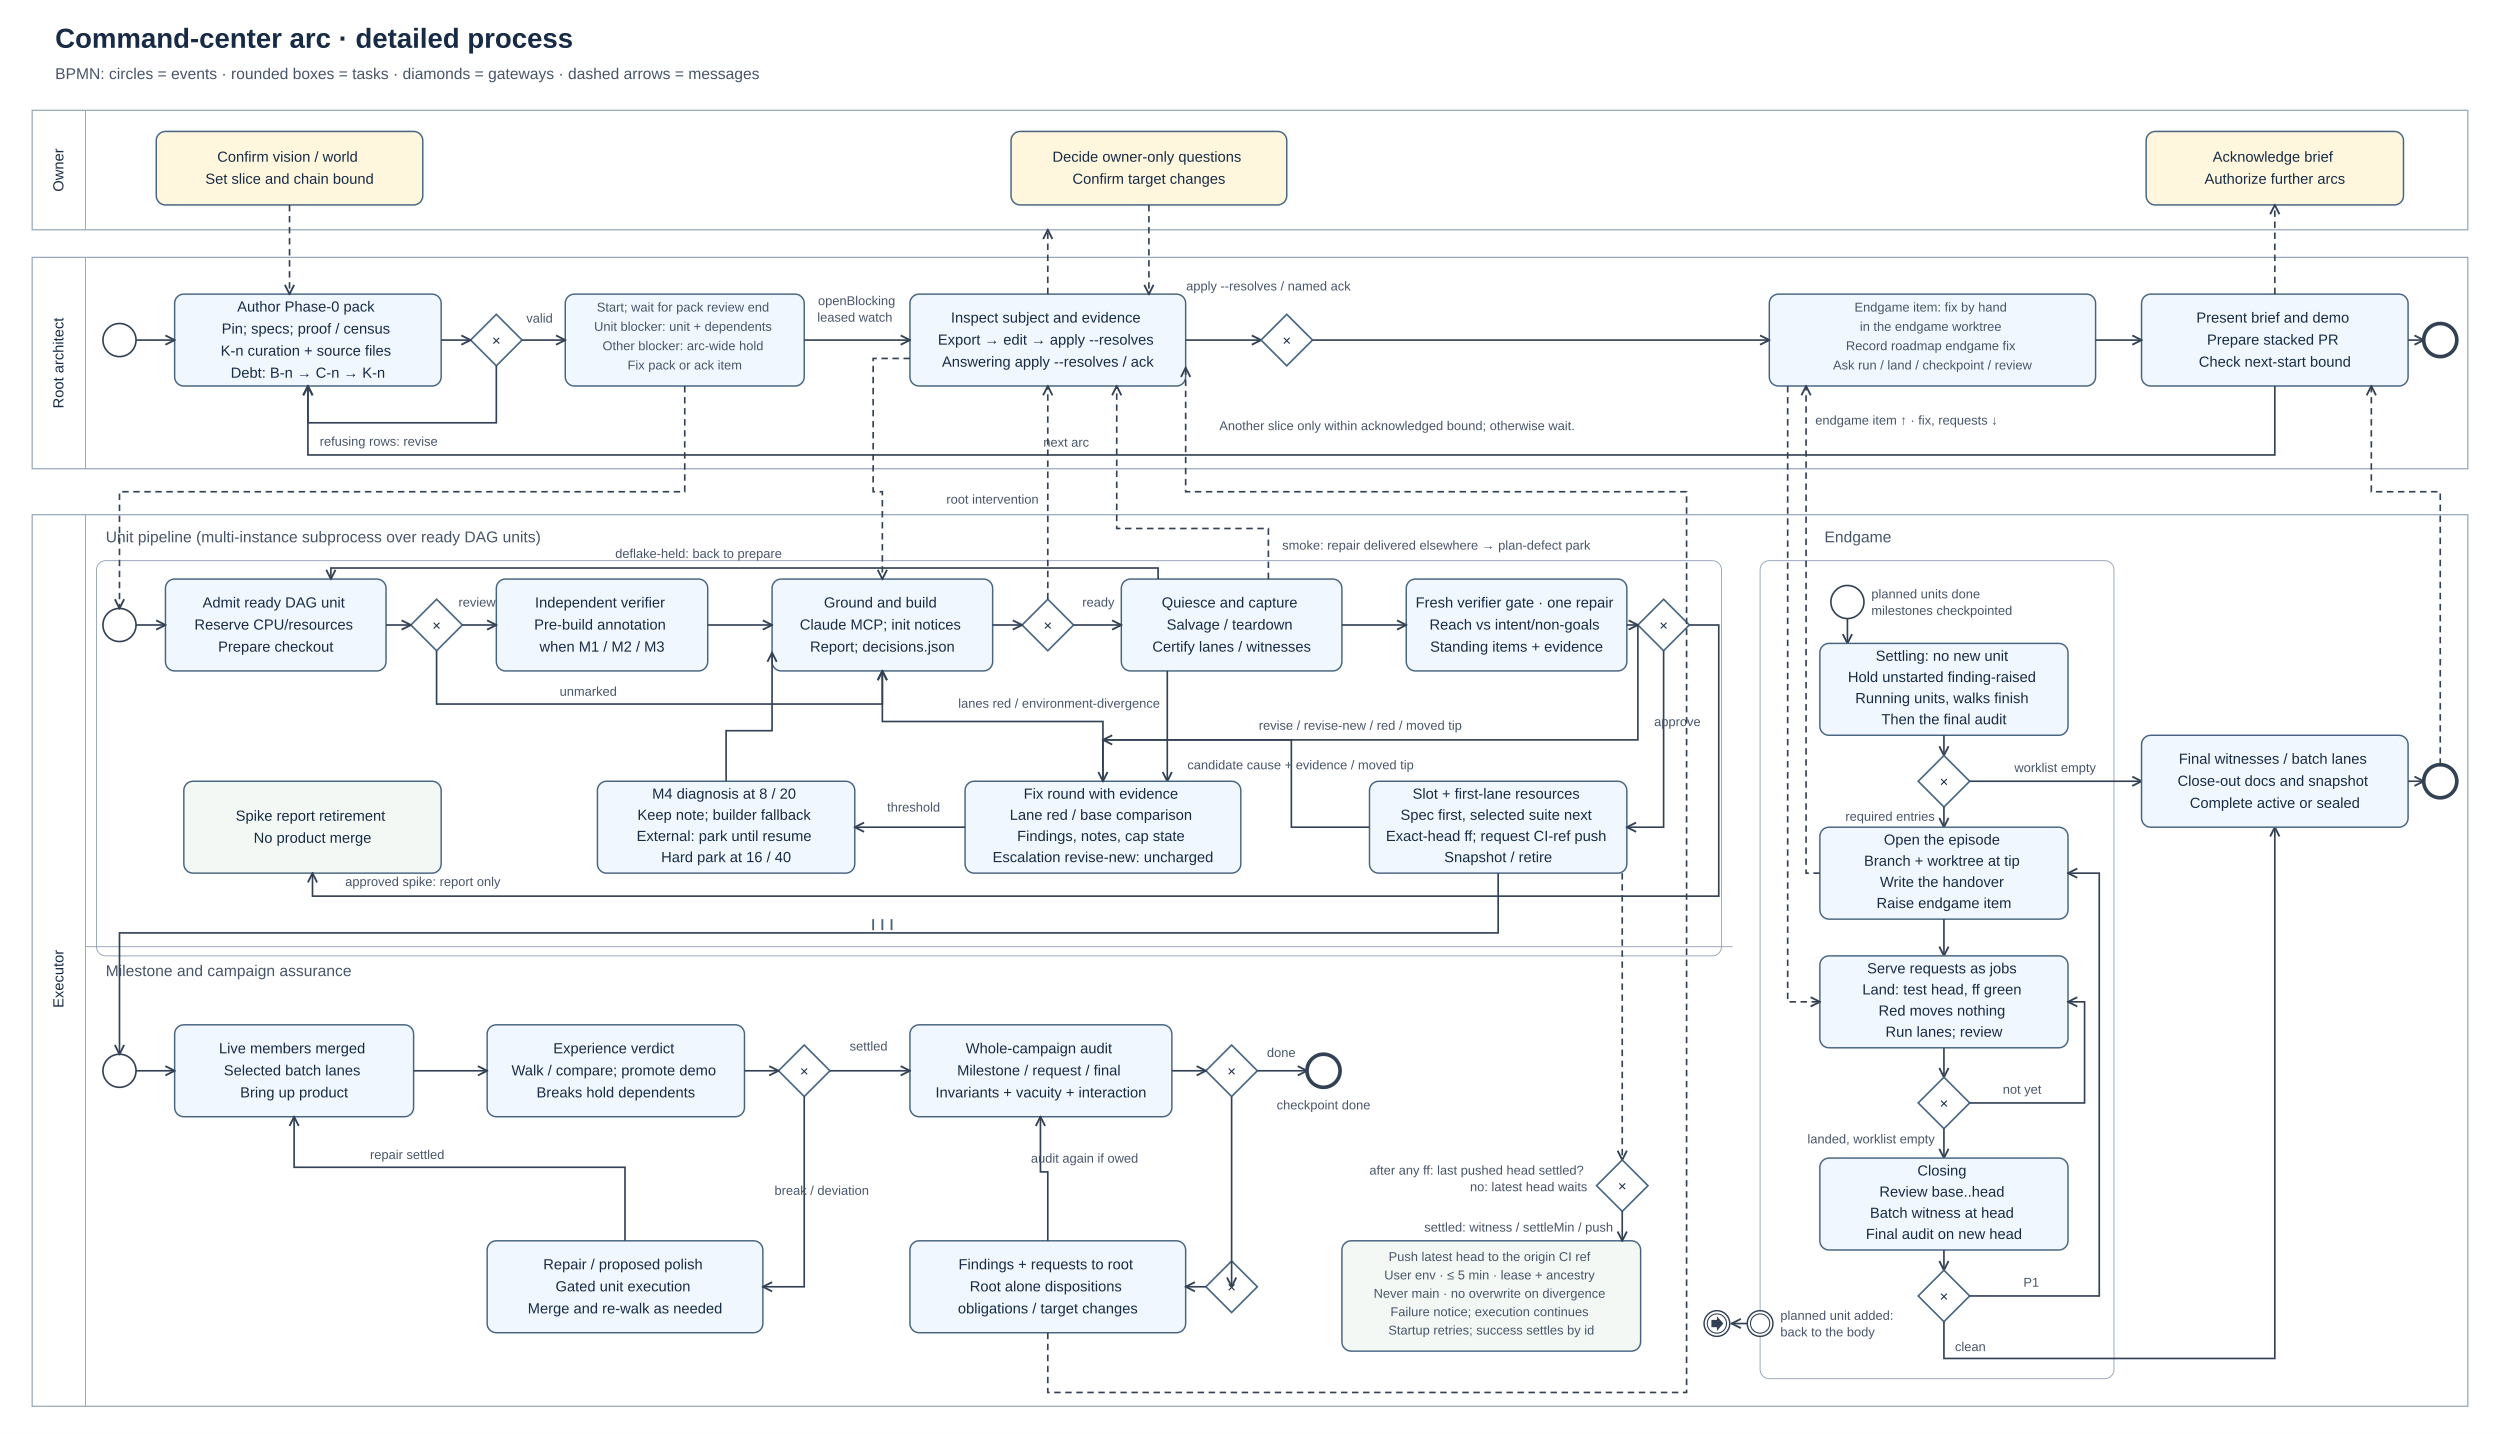
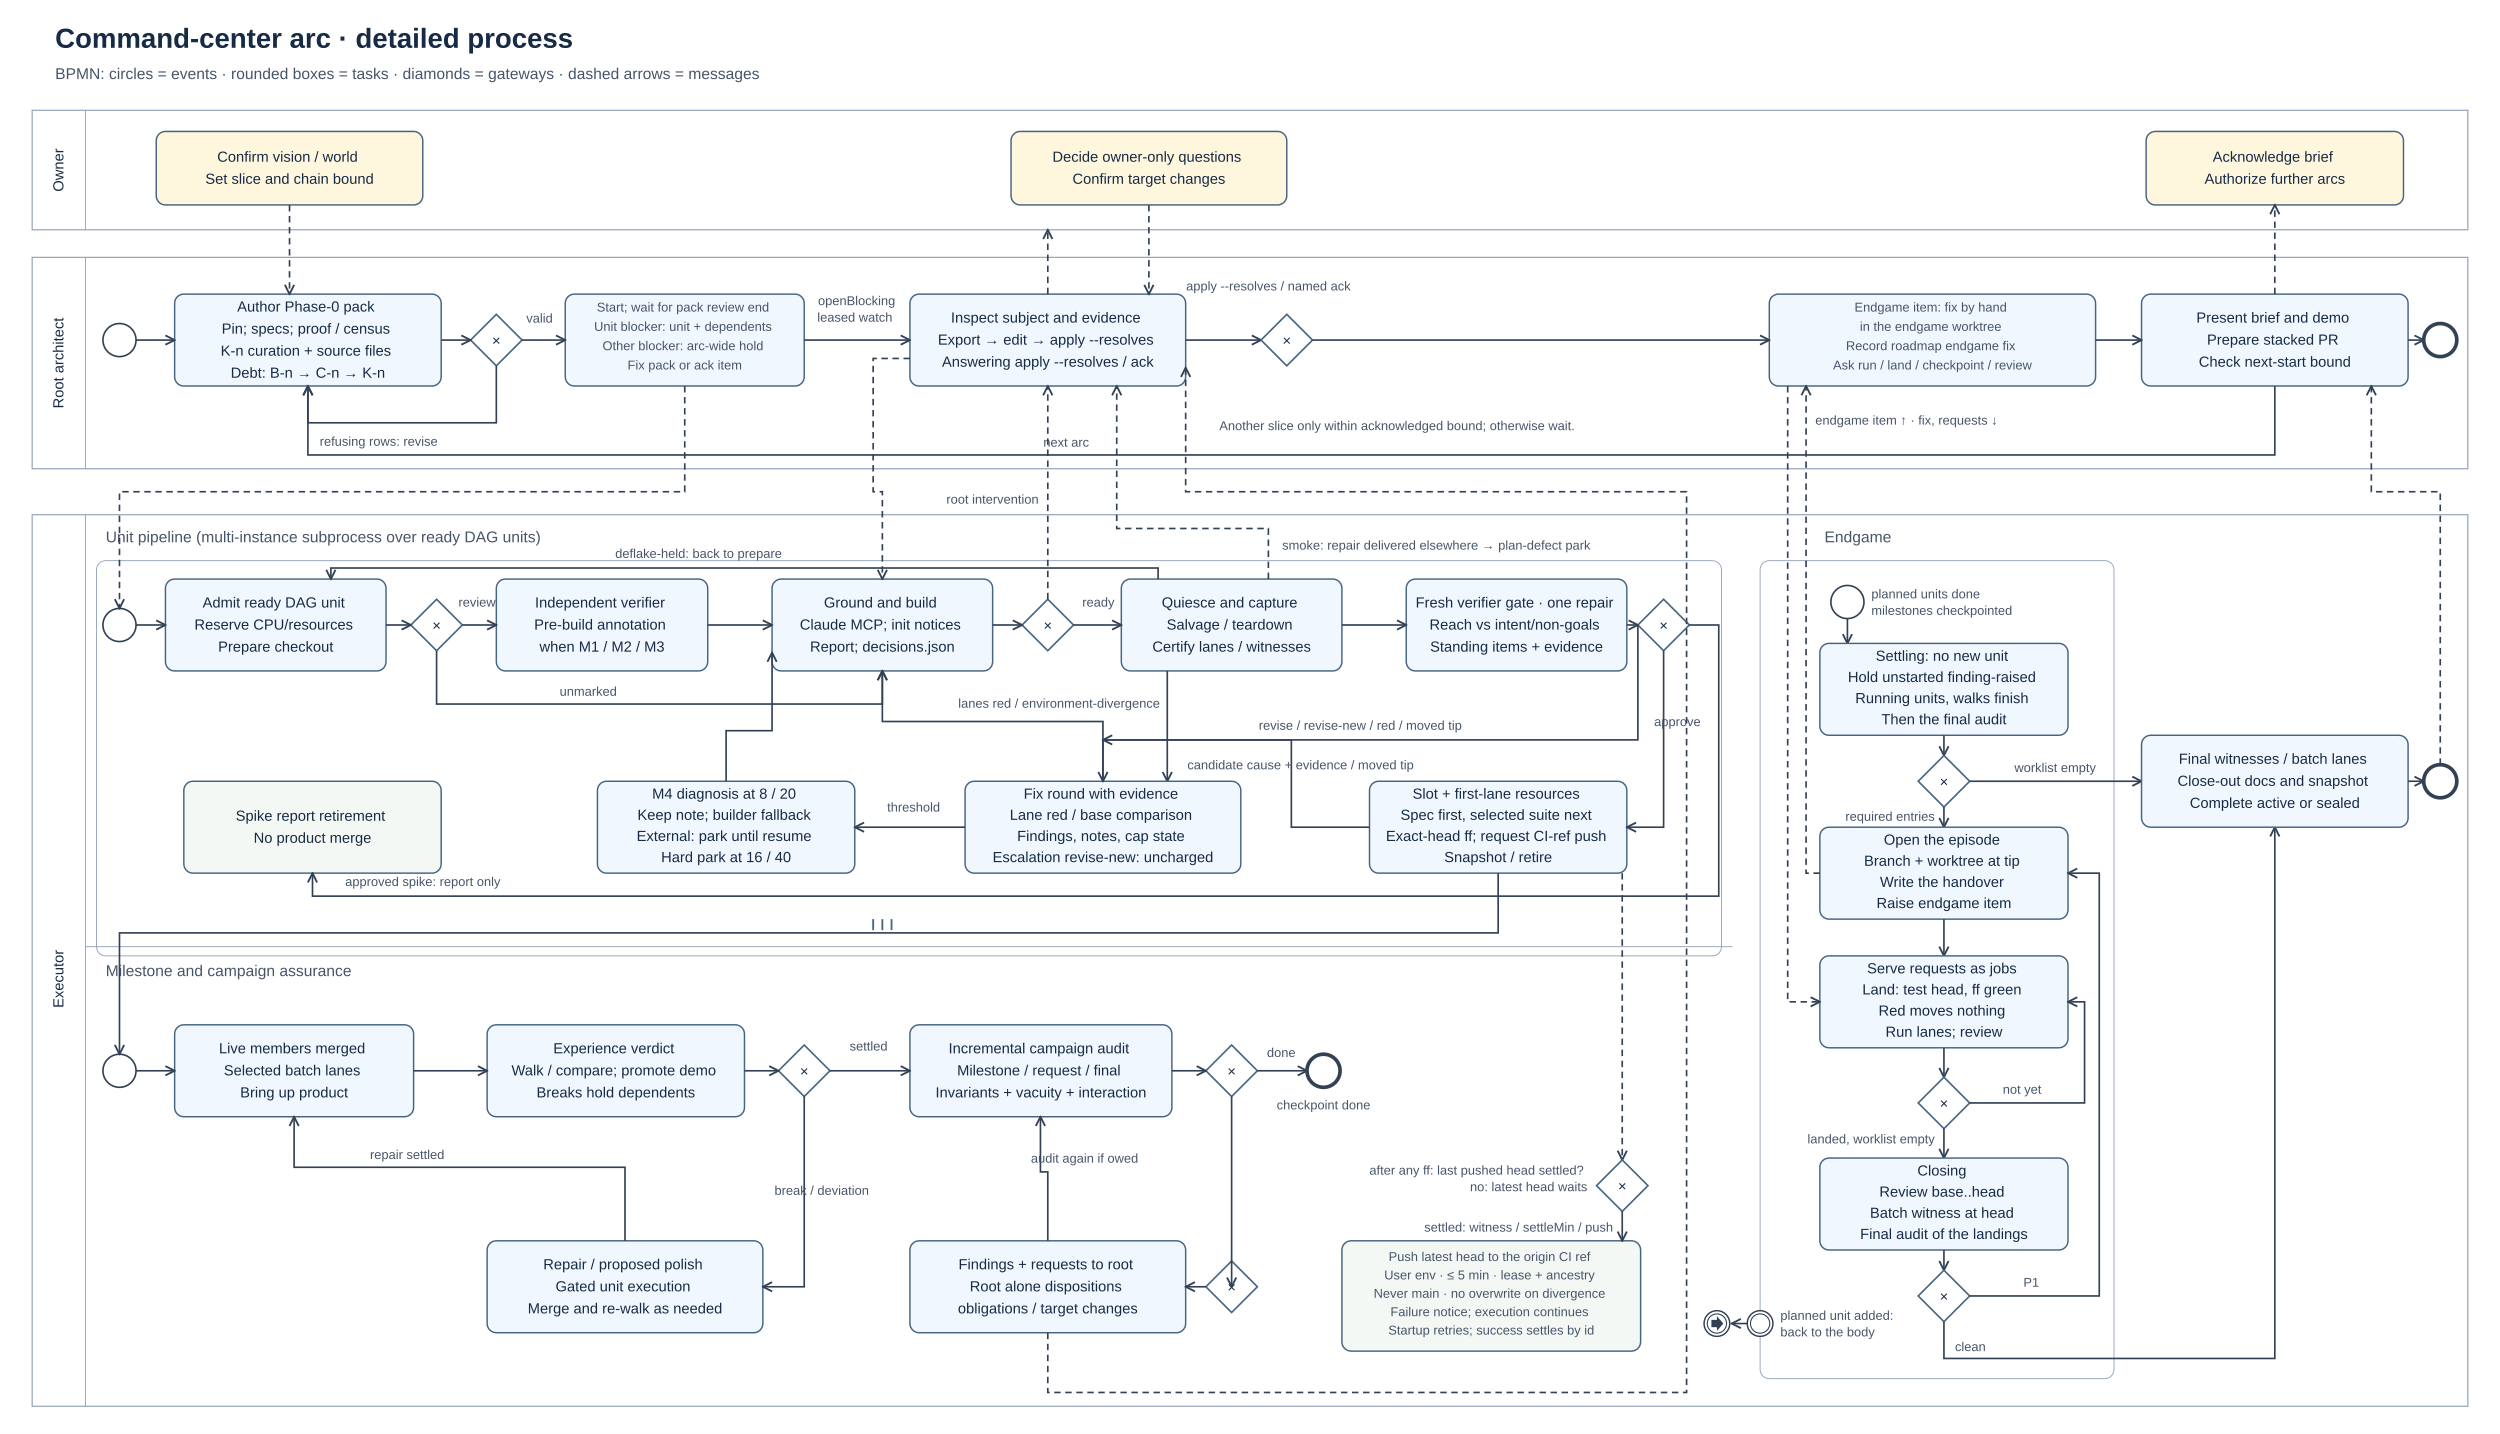
<svg xmlns="http://www.w3.org/2000/svg" width="2720" height="1560" viewBox="0 0 2720 1560" role="img" aria-labelledby="title desc">
  <defs>
    <marker id="arrow" viewBox="0 0 10 10" refX="9" refY="5" markerWidth="7" markerHeight="7" orient="auto-start-reverse">
      <path d="M 1 1 L 9 5 L 1 9" fill="none" stroke="#334155" stroke-width="1.6" />
    </marker>
  </defs>
  <style>text{font-family:Arial,Helvetica,sans-serif;fill:#172b45} .title{font-size:30px;font-weight:700}.sub{font-size:17px;fill:#475569}.label{font-size:16px}.small{font-size:14px;fill:#475569}.task{stroke:#476581;stroke-width:1.6}.edge{fill:none;stroke:#334155;stroke-width:1.8;marker-end:url(#arrow)}.msg{stroke-dasharray:7 5}.pool{fill:#fff;stroke:#94a3b8;stroke-width:1.3}</style>
  <rect width="2720" height="1560" fill="#fff" />
  <text x="60" y="52" class="title" text-anchor="start">
    <tspan x="60" dy="0">Command-center arc · detailed process</tspan>
  </text>
  <text x="60" y="86" class="sub" text-anchor="start">
    <tspan x="60" dy="0">BPMN: circles = events · rounded boxes = tasks · diamonds = gateways · dashed arrows = messages</tspan>
  </text>
  <rect x="35" y="120" width="2650" height="130" class="pool" />
  <path d="M93 120V250" stroke="#94a3b8" />
  <text transform="translate(69 185.0) rotate(-90)" text-anchor="middle" class="label">Owner</text>
  <rect x="35" y="280" width="2650" height="230" class="pool" />
  <path d="M93 280V510" stroke="#94a3b8" />
  <text transform="translate(69 395.0) rotate(-90)" text-anchor="middle" class="label">Root architect</text>
  <rect x="35" y="560" width="2650" height="970" class="pool" />
  <path d="M93 560V1530" stroke="#94a3b8" />
  <text transform="translate(69 1065.0) rotate(-90)" text-anchor="middle" class="label">Executor</text>
  <rect x="170" y="143" width="290" height="80" rx="10" fill="#fff6de" class="task" />
  <text x="315.0" y="176.0" class="label" text-anchor="middle">
    <tspan x="315.0" dy="0">Confirm vision / world</tspan>
    <tspan x="315.0" dy="24">Set slice and chain bound</tspan>
  </text>
  <rect x="1100" y="143" width="300" height="80" rx="10" fill="#fff6de" class="task" />
  <text x="1250.0" y="176.0" class="label" text-anchor="middle">
    <tspan x="1250.0" dy="0">Decide owner-only questions</tspan>
    <tspan x="1250.0" dy="24">Confirm target changes</tspan>
  </text>
  <rect x="2335" y="143" width="280" height="80" rx="10" fill="#fff6de" class="task" />
  <text x="2475.0" y="176.0" class="label" text-anchor="middle">
    <tspan x="2475.0" dy="0">Acknowledge brief</tspan>
    <tspan x="2475.0" dy="24">Authorize further arcs</tspan>
  </text>
  <circle cx="130" cy="370" r="18" fill="#fff" stroke="#334155" stroke-width="1.8" />
  <rect x="190" y="320" width="290" height="100" rx="10" fill="#f0f7ff" class="task" />
  <text x="335.0" y="339.0" class="label" text-anchor="middle">
    <tspan x="335.0" dy="0">Author Phase-0 pack</tspan>
    <tspan x="335.0" dy="24">Pin; specs; proof / census</tspan>
    <tspan x="335.0" dy="24">K-n curation + source files</tspan>
    <tspan x="335.0" dy="24">Debt: B-n → C-n → K-n</tspan>
  </text>
  <path d="M540 342L568 370L540 398L512 370Z" fill="#fff" stroke="#476581" stroke-width="1.8" />
  <text x="540" y="376" class="label" text-anchor="middle">
    <tspan x="540" dy="0">×</tspan>
  </text>
  <rect x="615" y="320" width="260" height="100" rx="10" fill="#f0f7ff" class="task" />
  <text x="745.0" y="339" class="small" text-anchor="middle">
    <tspan x="745.0" dy="0">Start; wait for pack review end</tspan>
    <tspan x="745.0" dy="21">Unit blocker: unit + dependents</tspan>
    <tspan x="745.0" dy="21">Other blocker: arc-wide hold</tspan>
    <tspan x="745.0" dy="21">Fix pack or ack item</tspan>
  </text>
  <rect x="990" y="320" width="300" height="100" rx="10" fill="#f0f7ff" class="task" />
  <text x="1140.0" y="351.0" class="label" text-anchor="middle">
    <tspan x="1140.0" dy="0">Inspect subject and evidence</tspan>
    <tspan x="1140.0" dy="24">Export → edit → apply --resolves</tspan>
    <tspan x="1140.0" dy="24">Answering apply --resolves / ack</tspan>
  </text>
  <rect x="1925" y="320" width="355" height="100" rx="10" fill="#f0f7ff" class="task" />
  <text x="2102.5" y="339" class="small" text-anchor="middle">
    <tspan x="2102.5" dy="0">Endgame item: fix by hand</tspan>
    <tspan x="2102.5" dy="21">in the endgame worktree</tspan>
    <tspan x="2102.5" dy="21">Record roadmap endgame fix</tspan>
    <tspan x="2102.5" dy="21">Ask run / land / checkpoint / review</tspan>
  </text>
  <rect x="2330" y="320" width="290" height="100" rx="10" fill="#f0f7ff" class="task" />
  <text x="2475.0" y="351.0" class="label" text-anchor="middle">
    <tspan x="2475.0" dy="0">Present brief and demo</tspan>
    <tspan x="2475.0" dy="24">Prepare stacked PR</tspan>
    <tspan x="2475.0" dy="24">Check next-start bound</tspan>
  </text>
  <circle cx="2655" cy="370" r="18" fill="#fff" stroke="#334155" stroke-width="4" />
  <polyline points="148,370 190,370" class="edge" />
  <polyline points="480,370 512,370" class="edge" />
  <polyline points="568,370 615,370" class="edge" />
  <text x="587" y="351" class="small" text-anchor="middle">
    <tspan x="587" dy="0">valid</tspan>
  </text>
  <polyline points="540,398 540,460 335,460 335,420" class="edge" />
  <text x="412" y="485" class="small" text-anchor="middle">
    <tspan x="412" dy="0">refusing rows: revise</tspan>
  </text>
  <polyline points="875,370 990,370" class="edge" />
  <text x="932" y="350" class="small" text-anchor="middle">
    <tspan x="932" dy="0">leased watch</tspan>
    <tspan x="932" dy="-18">openBlocking</tspan>
  </text>
  <polyline points="1290,370 1372,370" class="edge" />
  <text x="1380" y="316" class="small" text-anchor="middle">
    <tspan x="1380" dy="0">apply --resolves / named ack</tspan>
  </text>
  <path d="M1400 342L1428 370L1400 398L1372 370Z" fill="#fff" stroke="#476581" stroke-width="1.8" />
  <text x="1400" y="376" class="label" text-anchor="middle">
    <tspan x="1400" dy="0">×</tspan>
  </text>
  <polyline points="1428,370 1925,370" class="edge" />
  <polyline points="2280,370 2330,370" class="edge" />
  <polyline points="2620,370 2637,370" class="edge" />
  <polyline points="315,223 315,320" class="edge msg" />
  <polyline points="1140,320 1140,250" class="edge msg" />
  <polyline points="1250,223 1250,320" class="edge msg" />
  <polyline points="2475,320 2475,223" class="edge msg" />
  <text x="1520" y="468" class="small" text-anchor="middle">
    <tspan x="1520" dy="0">Another slice only within acknowledged bound; otherwise wait.</tspan>
  </text>
  <polyline points="2475,420 2475,495 335,495 335,420" class="edge" />
  <text x="1160" y="486" class="small" text-anchor="middle">
    <tspan x="1160" dy="0">next arc</tspan>
  </text>
  <path d="M93 1030H1885" stroke="#94a3b8" />
  <text x="115" y="590" class="sub" text-anchor="start">
    <tspan x="115" dy="0">Unit pipeline (multi-instance subprocess over ready DAG units)</tspan>
  </text>
  <rect x="105" y="610" width="1768" height="430" rx="10" fill="none" stroke="#94a3b8" />
  <path d="M950 1000v12 M960 1000v12 M970 1000v12" stroke="#476581" stroke-width="2" />
  <circle cx="130" cy="680" r="18" fill="#fff" stroke="#334155" stroke-width="1.8" />
  <rect x="180" y="630" width="240" height="100" rx="10" fill="#f0f7ff" class="task" />
  <text x="300.0" y="661.0" class="label" text-anchor="middle">
    <tspan x="300.0" dy="0">Admit ready DAG unit</tspan>
    <tspan x="300.0" dy="24">Reserve CPU/resources</tspan>
    <tspan x="300.0" dy="24">Prepare checkout</tspan>
  </text>
  <path d="M475 652L503 680L475 708L447 680Z" fill="#fff" stroke="#476581" stroke-width="1.8" />
  <text x="475" y="686" class="label" text-anchor="middle">
    <tspan x="475" dy="0">×</tspan>
  </text>
  <rect x="540" y="630" width="230" height="100" rx="10" fill="#f0f7ff" class="task" />
  <text x="655.0" y="661.0" class="label" text-anchor="middle">
    <tspan x="655.0" dy="0">Independent verifier</tspan>
    <tspan x="655.0" dy="24">Pre-build annotation</tspan>
    <tspan x="655.0" dy="24">when M1 / M2 / M3</tspan>
  </text>
  <rect x="840" y="630" width="240" height="100" rx="10" fill="#f0f7ff" class="task" />
  <text x="960.0" y="661.0" class="label" text-anchor="middle">
    <tspan x="960.0" dy="0">Ground and build</tspan>
    <tspan x="960.0" dy="24">Claude MCP; init notices</tspan>
    <tspan x="960.0" dy="24">Report; decisions.json</tspan>
  </text>
  <path d="M1140 652L1168 680L1140 708L1112 680Z" fill="#fff" stroke="#476581" stroke-width="1.8" />
  <text x="1140" y="686" class="label" text-anchor="middle">
    <tspan x="1140" dy="0">×</tspan>
  </text>
  <rect x="1220" y="630" width="240" height="100" rx="10" fill="#f0f7ff" class="task" />
  <text x="1340.0" y="661.0" class="label" text-anchor="middle">
    <tspan x="1340.0" dy="0">Quiesce and capture</tspan>
    <tspan x="1340.0" dy="24">Salvage / teardown</tspan>
    <tspan x="1340.0" dy="24">Certify lanes / witnesses</tspan>
  </text>
  <rect x="1530" y="630" width="240" height="100" rx="10" fill="#f0f7ff" class="task" />
  <text x="1650.0" y="661.0" class="label" text-anchor="middle">
    <tspan x="1650.0" dy="0">Fresh verifier gate · one repair</tspan>
    <tspan x="1650.0" dy="24">Reach vs intent/non-goals</tspan>
    <tspan x="1650.0" dy="24">Standing items + evidence</tspan>
  </text>
  <polyline points="148,680 180,680" class="edge" />
  <polyline points="420,680 447,680" class="edge" />
  <polyline points="503,680 540,680" class="edge" />
  <text x="519" y="660" class="small" text-anchor="middle">
    <tspan x="519" dy="0">review</tspan>
  </text>
  <polyline points="770,680 840,680" class="edge" />
  <polyline points="475,708 475,766 960,766 960,730" class="edge" />
  <text x="640" y="757" class="small" text-anchor="middle">
    <tspan x="640" dy="0">unmarked</tspan>
  </text>
  <polyline points="1080,680 1112,680" class="edge" />
  <polyline points="1168,680 1220,680" class="edge" />
  <text x="1195" y="660" class="small" text-anchor="middle">
    <tspan x="1195" dy="0">ready</tspan>
  </text>
  <polyline points="1460,680 1530,680" class="edge" />
  <polyline points="1260,630 1260,618 360,618 360,630" class="edge" />
  <text x="760" y="607" class="small" text-anchor="middle">
    <tspan x="760" dy="0">deflake-held: back to prepare</tspan>
  </text>
  <polyline points="1270,730 1270,850" class="edge" />
  <text x="1262" y="770" class="small" text-anchor="end">
    <tspan x="1262" dy="0">lanes red / environment-divergence</tspan>
  </text>
  <polyline points="1380,630 1380,575 1215,575 1215,420" class="edge msg" />
  <text x="1395" y="598" class="small" text-anchor="start">
    <tspan x="1395" dy="0">smoke: repair delivered elsewhere → plan-defect park</tspan>
  </text>
  <polyline points="745,420 745,535 130,535 130,662" class="edge msg" />
  <path d="M1810 652L1838 680L1810 708L1782 680Z" fill="#fff" stroke="#476581" stroke-width="1.8" />
  <text x="1810" y="686" class="label" text-anchor="middle">
    <tspan x="1810" dy="0">×</tspan>
  </text>
  <polyline points="1770,680 1782,680" class="edge" />
  <rect x="1490" y="850" width="280" height="100" rx="10" fill="#f0f7ff" class="task" />
  <text x="1630.0" y="869" class="label" text-anchor="middle">
    <tspan x="1630.0" dy="0">Slot + first-lane resources</tspan>
    <tspan x="1630.0" dy="23">Spec first, selected suite next</tspan>
    <tspan x="1630.0" dy="23">Exact-head ff; request CI-ref push</tspan>
    <tspan x="1630.0" dy="23">Snapshot / retire</tspan>
  </text>
  <polyline points="1810,708 1810,900 1770,900" class="edge" />
  <text x="1825" y="790" class="small" text-anchor="middle">
    <tspan x="1825" dy="0">approve</tspan>
  </text>
  <rect x="1050" y="850" width="300" height="100" rx="10" fill="#f0f7ff" class="task" />
  <text x="1200.0" y="869" class="label" text-anchor="middle">
    <tspan x="1200.0" dy="0">Fix round with evidence</tspan>
    <tspan x="1200.0" dy="23">Lane red / base comparison</tspan>
    <tspan x="1200.0" dy="23">Findings, notes, cap state</tspan>
    <tspan x="1200.0" dy="23">Escalation revise-new: uncharged</tspan>
  </text>
  <rect x="650" y="850" width="280" height="100" rx="10" fill="#f0f7ff" class="task" />
  <text x="790.0" y="869" class="label" text-anchor="middle">
    <tspan x="790.0" dy="0">M4 diagnosis at 8 / 20</tspan>
    <tspan x="790.0" dy="23">Keep note; builder fallback</tspan>
    <tspan x="790.0" dy="23">External: park until resume</tspan>
    <tspan x="790.0" dy="23">Hard park at 16 / 40</tspan>
  </text>
  <rect x="200" y="850" width="280" height="100" rx="10" fill="#f3f8f4" class="task" />
  <text x="340.0" y="893.0" class="label" text-anchor="middle">
    <tspan x="340.0" dy="0">Spike report retirement</tspan>
    <tspan x="340.0" dy="24">No product merge</tspan>
  </text>
  <polyline points="1782,680 1782,805 1200,805 1200,850" class="edge" />
  <text x="1480" y="794" class="small" text-anchor="middle">
    <tspan x="1480" dy="0">revise / revise-new / red / moved tip</tspan>
  </text>
  <polyline points="1200,850 1200,785 960,785 960,730" class="edge" />
  <polyline points="1050,900 930,900" class="edge" />
  <text x="994" y="883" class="small" text-anchor="middle">
    <tspan x="994" dy="0">threshold</tspan>
  </text>
  <polyline points="790,850 790,795 840,795 840,710" class="edge" />
  <polyline points="1838,680 1870,680 1870,975 340,975 340,950" class="edge" />
  <text x="460" y="964" class="small" text-anchor="middle">
    <tspan x="460" dy="0">approved spike: report only</tspan>
  </text>
  <polyline points="1490,900 1405,900 1405,805 1200,805" class="edge" />
  <text x="1415" y="837" class="small" text-anchor="middle">
    <tspan x="1415" dy="0">candidate cause + evidence / moved tip</tspan>
  </text>
  <polyline points="1140,652 1140,535 1140,420" class="edge msg" />
  <text x="1130" y="548" class="small" text-anchor="end">
    <tspan x="1130" dy="0">root intervention</tspan>
  </text>
  <polyline points="990,390 950,390 950,535 960,535 960,630" class="edge msg" />
  <text x="115" y="1062" class="sub" text-anchor="start">
    <tspan x="115" dy="0">Milestone and campaign assurance</tspan>
  </text>
  <circle cx="130" cy="1165" r="18" fill="#fff" stroke="#334155" stroke-width="1.8" />
  <rect x="190" y="1115" width="260" height="100" rx="10" fill="#f0f7ff" class="task" />
  <text x="320.0" y="1146.0" class="label" text-anchor="middle">
    <tspan x="320.0" dy="0">Live members merged</tspan>
    <tspan x="320.0" dy="24">Selected batch lanes</tspan>
    <tspan x="320.0" dy="24">Bring up product</tspan>
  </text>
  <rect x="530" y="1115" width="280" height="100" rx="10" fill="#f0f7ff" class="task" />
  <text x="670.0" y="1146.0" class="label" text-anchor="middle">
    <tspan x="670.0" dy="0">Experience verdict</tspan>
    <tspan x="670.0" dy="24">Walk / compare; promote demo</tspan>
    <tspan x="670.0" dy="24">Breaks hold dependents</tspan>
  </text>
  <path d="M875 1137L903 1165L875 1193L847 1165Z" fill="#fff" stroke="#476581" stroke-width="1.8" />
  <text x="875" y="1171" class="label" text-anchor="middle">
    <tspan x="875" dy="0">×</tspan>
  </text>
  <rect x="990" y="1115" width="285" height="100" rx="10" fill="#f0f7ff" class="task" />
  <text x="1132.5" y="1146.0" class="label" text-anchor="middle">
-     <tspan x="1132.5" dy="0">Whole-campaign audit</tspan>
+     <tspan x="1132.5" dy="0">Incremental campaign audit</tspan>
    <tspan x="1132.5" dy="24">Milestone / request / final</tspan>
    <tspan x="1132.5" dy="24">Invariants + vacuity + interaction</tspan>
  </text>
  <path d="M1340 1137L1368 1165L1340 1193L1312 1165Z" fill="#fff" stroke="#476581" stroke-width="1.8" />
  <text x="1340" y="1171" class="label" text-anchor="middle">
    <tspan x="1340" dy="0">×</tspan>
  </text>
  <circle cx="1440" cy="1165" r="18" fill="#fff" stroke="#334155" stroke-width="4" />
  <text x="1440" y="1207" class="small" text-anchor="middle">
    <tspan x="1440" dy="0">checkpoint done</tspan>
  </text>
  <rect x="1460" y="1350" width="325" height="120" rx="10" fill="#f3f8f4" class="task" />
  <text x="1622.5" y="1372" class="small" text-anchor="middle">
    <tspan x="1622.5" dy="0">Push latest head to the origin CI ref</tspan>
    <tspan x="1622.5" dy="20">User env · ≤ 5 min · lease + ancestry</tspan>
    <tspan x="1622.5" dy="20">Never main · no overwrite on divergence</tspan>
    <tspan x="1622.5" dy="20">Failure notice; execution continues</tspan>
    <tspan x="1622.5" dy="20">Startup retries; success settles by id</tspan>
  </text>
  <polyline points="1765,950 1765,1262" class="edge msg" />
  <path d="M1765 1262L1793 1290L1765 1318L1737 1290Z" fill="#fff" stroke="#476581" stroke-width="1.8" />
  <text x="1765" y="1296" class="label" text-anchor="middle">
    <tspan x="1765" dy="0">×</tspan>
  </text>
  <text x="1727" y="1278" class="small" text-anchor="end">
    <tspan x="1727" dy="0">after any ff: last pushed head settled?</tspan>
    <tspan x="1727" dy="18">no: latest head waits</tspan>
  </text>
  <polyline points="1765,1318 1765,1350" class="edge" />
  <text x="1755" y="1340" class="small" text-anchor="end">
    <tspan x="1755" dy="0">settled: witness / settleMin / push</tspan>
  </text>
  <polyline points="1630,950 1630,1015 130,1015 130,1147" class="edge" />
  <polyline points="148,1165 190,1165" class="edge" />
  <polyline points="450,1165 530,1165" class="edge" />
  <polyline points="810,1165 847,1165" class="edge" />
  <polyline points="903,1165 990,1165" class="edge" />
  <text x="945" y="1143" class="small" text-anchor="middle">
    <tspan x="945" dy="0">settled</tspan>
  </text>
  <polyline points="1275,1165 1312,1165" class="edge" />
  <polyline points="1368,1165 1422,1165" class="edge" />
  <text x="1394" y="1150" class="small" text-anchor="middle">
    <tspan x="1394" dy="0">done</tspan>
  </text>
  <rect x="530" y="1350" width="300" height="100" rx="10" fill="#f0f7ff" class="task" />
  <text x="680.0" y="1381.0" class="label" text-anchor="middle">
    <tspan x="680.0" dy="0">Repair / proposed polish</tspan>
    <tspan x="680.0" dy="24">Gated unit execution</tspan>
    <tspan x="680.0" dy="24">Merge and re-walk as needed</tspan>
  </text>
  <rect x="990" y="1350" width="300" height="100" rx="10" fill="#f0f7ff" class="task" />
  <text x="1140.0" y="1381.0" class="label" text-anchor="middle">
    <tspan x="1140.0" dy="0">Findings + requests to root</tspan>
    <tspan x="1140.0" dy="24">Root alone dispositions</tspan>
    <tspan x="1140.0" dy="24">obligations / target changes</tspan>
  </text>
  <path d="M1340 1372L1368 1400L1340 1428L1312 1400Z" fill="#fff" stroke="#476581" stroke-width="1.8" />
  <text x="1340" y="1406" class="label" text-anchor="middle">
    <tspan x="1340" dy="0">×</tspan>
  </text>
  <polyline points="875,1193 875,1400 830,1400" class="edge" />
  <text x="894" y="1300" class="small" text-anchor="middle">
    <tspan x="894" dy="0">break / deviation</tspan>
  </text>
  <polyline points="680,1350 680,1270 320,1270 320,1215" class="edge" />
  <text x="443" y="1261" class="small" text-anchor="middle">
    <tspan x="443" dy="0">repair settled</tspan>
  </text>
  <polyline points="1340,1193 1340,1400" class="edge" />
  <polyline points="1312,1400 1290,1400" class="edge" />
  <polyline points="1140,1350 1140,1275 1132,1275 1132,1215" class="edge" />
  <text x="1180" y="1265" class="small" text-anchor="middle">
    <tspan x="1180" dy="0">audit again if owed</tspan>
  </text>
  <polyline points="1140,1450 1140,1515 1835,1515 1835,535 1290,535 1290,400" class="edge msg" />
  <text x="1985" y="590" class="sub" text-anchor="start">
    <tspan x="1985" dy="0">Endgame</tspan>
  </text>
  <rect x="1915" y="610" width="385" height="890" rx="10" fill="none" stroke="#94a3b8" />
  <circle cx="2010" cy="655" r="18" fill="#fff" stroke="#334155" stroke-width="1.8" />
  <text x="2036" y="651" class="small" text-anchor="start">
    <tspan x="2036" dy="0">planned units done</tspan>
  </text>
  <text x="2036" y="669" class="small" text-anchor="start">
    <tspan x="2036" dy="0">milestones checkpointed</tspan>
  </text>
  <polyline points="2010,673 2010,700" class="edge" />
  <rect x="1980" y="700" width="270" height="100" rx="10" fill="#f0f7ff" class="task" />
  <text x="2115.0" y="719" class="label" text-anchor="middle">
    <tspan x="2115.0" dy="0">Settling: no new unit</tspan>
    <tspan x="2115.0" dy="23">Hold unstarted finding-raised</tspan>
    <tspan x="2115.0" dy="23">Running units, walks finish</tspan>
    <tspan x="2115.0" dy="23">Then the final audit</tspan>
  </text>
  <polyline points="2115,800 2115,822" class="edge" />
  <path d="M2115 822L2143 850L2115 878L2087 850Z" fill="#fff" stroke="#476581" stroke-width="1.8" />
  <text x="2115" y="856" class="label" text-anchor="middle">
    <tspan x="2115" dy="0">×</tspan>
  </text>
  <polyline points="2143,850 2330,850" class="edge" />
  <text x="2236" y="840" class="small" text-anchor="middle">
    <tspan x="2236" dy="0">worklist empty</tspan>
  </text>
  <text x="2105" y="893" class="small" text-anchor="end">
    <tspan x="2105" dy="0">required entries</tspan>
  </text>
  <polyline points="2115,878 2115,900" class="edge" />
  <rect x="1980" y="900" width="270" height="100" rx="10" fill="#f0f7ff" class="task" />
  <text x="2115.0" y="919" class="label" text-anchor="middle">
    <tspan x="2115.0" dy="0">Open the episode</tspan>
    <tspan x="2115.0" dy="23">Branch + worktree at tip</tspan>
    <tspan x="2115.0" dy="23">Write the handover</tspan>
    <tspan x="2115.0" dy="23">Raise endgame item</tspan>
  </text>
  <polyline points="2115,1000 2115,1040" class="edge" />
  <rect x="1980" y="1040" width="270" height="100" rx="10" fill="#f0f7ff" class="task" />
  <text x="2115.0" y="1059" class="label" text-anchor="middle">
    <tspan x="2115.0" dy="0">Serve requests as jobs</tspan>
    <tspan x="2115.0" dy="23">Land: test head, ff green</tspan>
    <tspan x="2115.0" dy="23">Red moves nothing</tspan>
    <tspan x="2115.0" dy="23">Run lanes; review</tspan>
  </text>
  <polyline points="2115,1140 2115,1172" class="edge" />
  <path d="M2115 1172L2143 1200L2115 1228L2087 1200Z" fill="#fff" stroke="#476581" stroke-width="1.8" />
  <text x="2115" y="1206" class="label" text-anchor="middle">
    <tspan x="2115" dy="0">×</tspan>
  </text>
  <polyline points="2143,1200 2268,1200 2268,1090 2250,1090" class="edge" />
  <text x="2200" y="1190" class="small" text-anchor="middle">
    <tspan x="2200" dy="0">not yet</tspan>
  </text>
  <text x="2105" y="1244" class="small" text-anchor="end">
    <tspan x="2105" dy="0">landed, worklist empty</tspan>
  </text>
  <polyline points="2115,1228 2115,1260" class="edge" />
  <rect x="1980" y="1260" width="270" height="100" rx="10" fill="#f0f7ff" class="task" />
  <text x="2115.0" y="1279" class="label" text-anchor="middle">
    <tspan x="2115.0" dy="0">Closing</tspan>
    <tspan x="2115.0" dy="23">Review base..head</tspan>
    <tspan x="2115.0" dy="23">Batch witness at head</tspan>
-     <tspan x="2115.0" dy="23">Final audit on new head</tspan>
+     <tspan x="2115.0" dy="23">Final audit of the landings</tspan>
  </text>
  <polyline points="2115,1360 2115,1382" class="edge" />
  <path d="M2115 1382L2143 1410L2115 1438L2087 1410Z" fill="#fff" stroke="#476581" stroke-width="1.8" />
  <text x="2115" y="1416" class="label" text-anchor="middle">
    <tspan x="2115" dy="0">×</tspan>
  </text>
  <polyline points="2143,1410 2284,1410 2284,950 2250,950" class="edge" />
  <text x="2210" y="1400" class="small" text-anchor="middle">
    <tspan x="2210" dy="0">P1</tspan>
  </text>
  <polyline points="2115,1438 2115,1478 2475,1478 2475,900" class="edge" />
  <text x="2127" y="1470" class="small" text-anchor="start">
    <tspan x="2127" dy="0">clean</tspan>
  </text>
  <polyline points="1980,950 1965,950 1965,420" class="edge msg" />
  <polyline points="1945,420 1945,1090 1980,1090" class="edge msg" />
  <text x="1975" y="462" class="small" text-anchor="start">
    <tspan x="1975" dy="0">endgame item ↑ · fix, requests ↓</tspan>
  </text>
  <circle cx="1915" cy="1440" r="14" fill="#fff" stroke="#334155" stroke-width="1.6" />
  <circle cx="1915" cy="1440" r="10.5" fill="none" stroke="#334155" stroke-width="1.2" />
  <polyline points="1901,1440 1884,1440" class="edge" />
  <circle cx="1868" cy="1440" r="14" fill="#fff" stroke="#334155" stroke-width="1.6" />
  <circle cx="1868" cy="1440" r="10.5" fill="none" stroke="#334155" stroke-width="1.2" />
  <path d="M1862 1436h6v-4l7 8-7 8v-4h-6z" fill="#334155" />
  <text x="1937" y="1436" class="small" text-anchor="start">
    <tspan x="1937" dy="0">planned unit added:</tspan>
  </text>
  <text x="1937" y="1454" class="small" text-anchor="start">
    <tspan x="1937" dy="0">back to the body</tspan>
  </text>
  <rect x="2330" y="800" width="290" height="100" rx="10" fill="#f0f7ff" class="task" />
  <text x="2475.0" y="831" class="label" text-anchor="middle">
    <tspan x="2475.0" dy="0">Final witnesses / batch lanes</tspan>
    <tspan x="2475.0" dy="24">Close-out docs and snapshot</tspan>
    <tspan x="2475.0" dy="24">Complete active or sealed</tspan>
  </text>
  <circle cx="2655" cy="850" r="18" fill="#fff" stroke="#334155" stroke-width="4" />
  <polyline points="2620,850 2637,850" class="edge" />
  <polyline points="2655,832 2655,535 2580,535 2580,420" class="edge msg" />
</svg>
